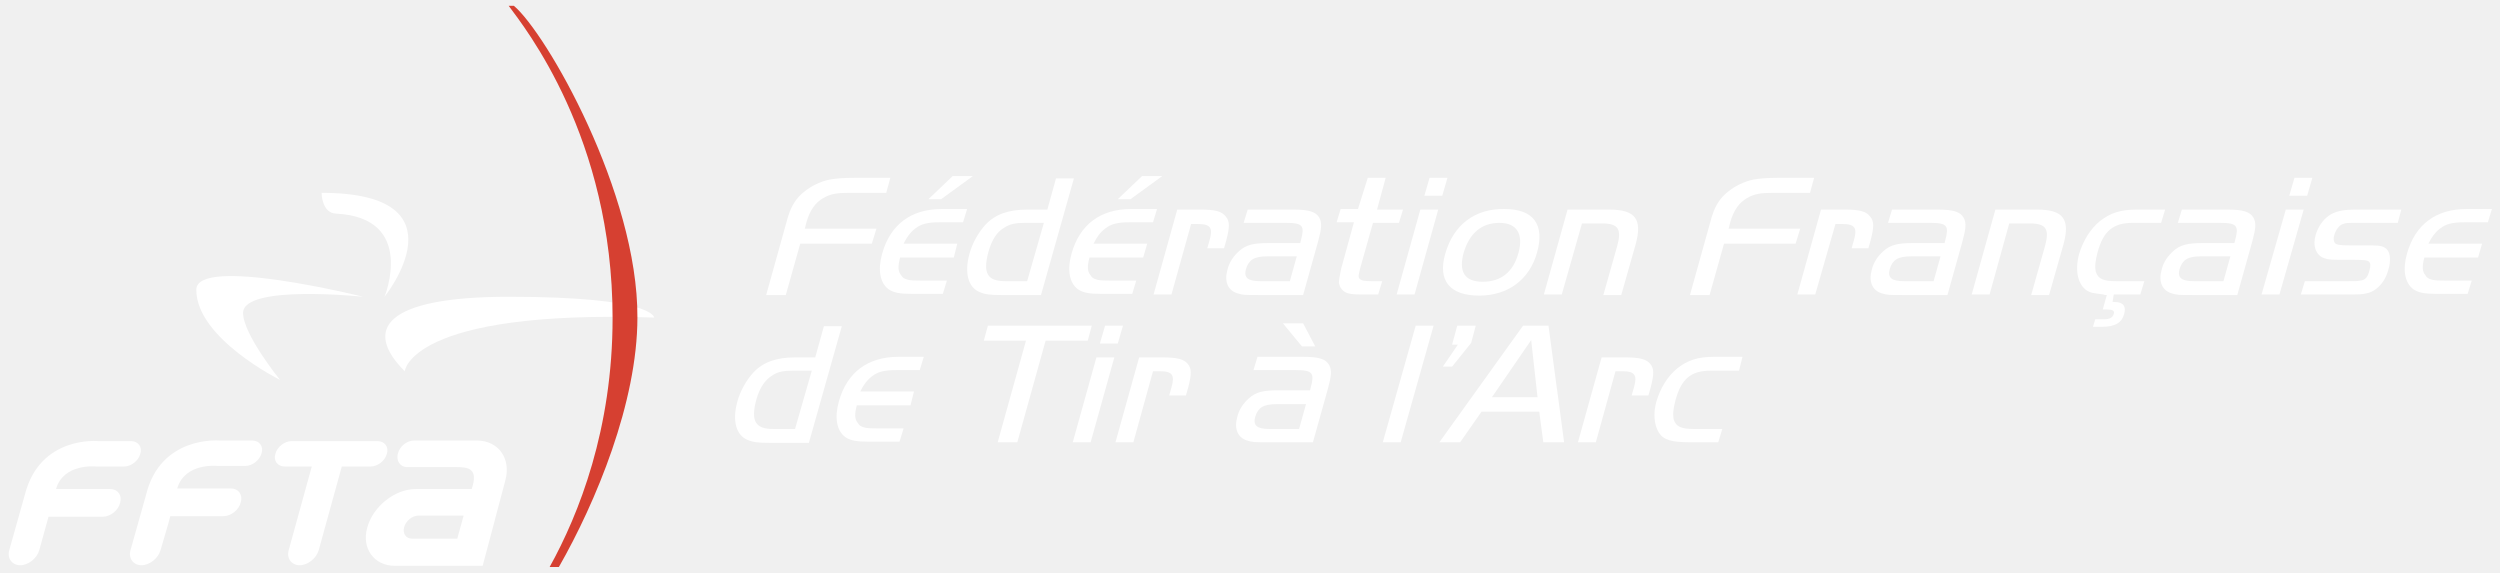
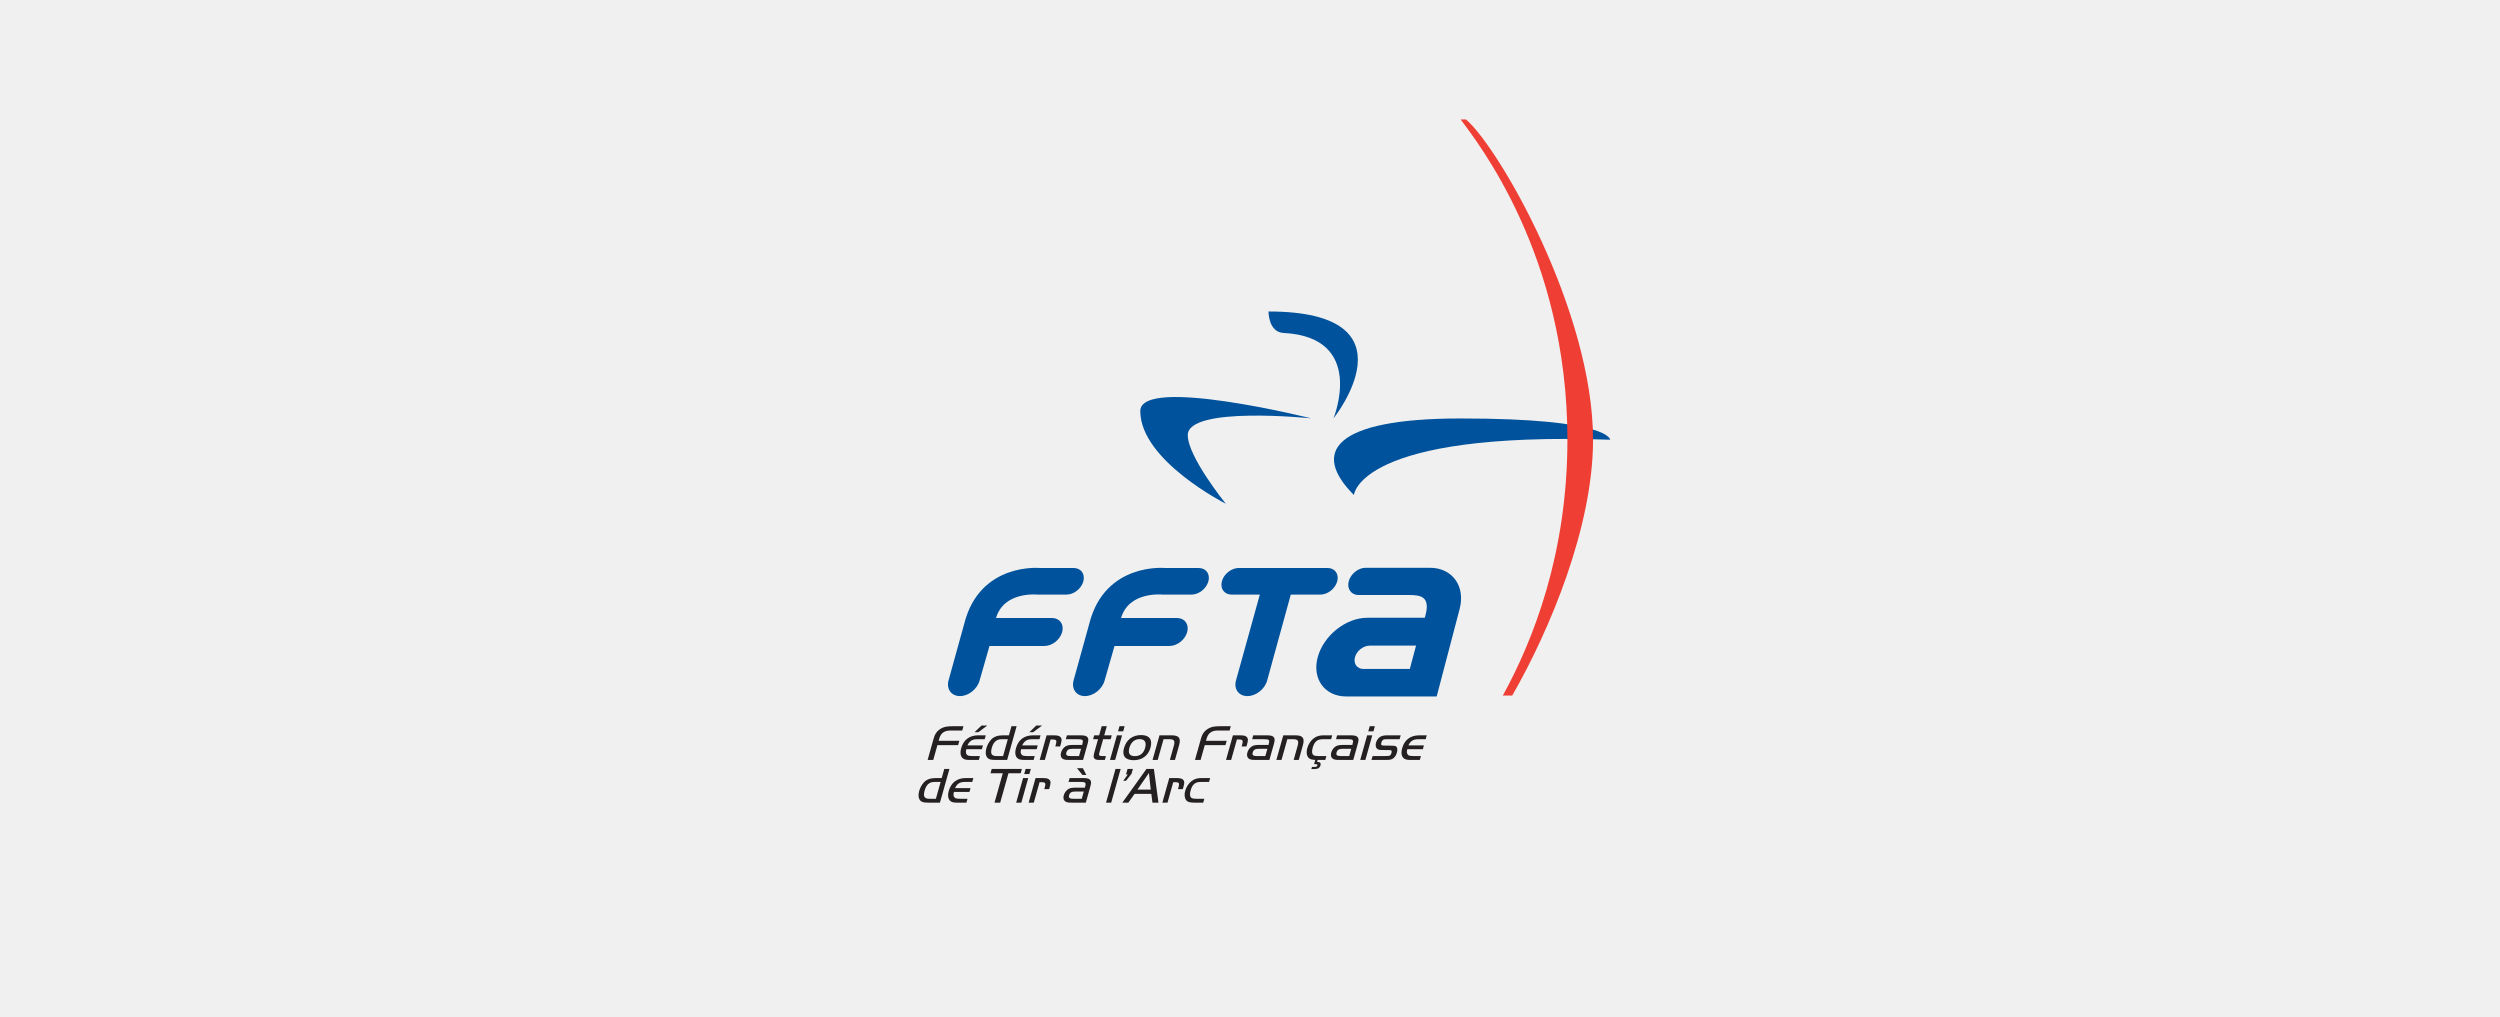
- <svg xmlns="http://www.w3.org/2000/svg" version="1.1" id="Calque_1" x="0px" y="0px" viewBox="0 0 433 99.2" style="enable-background:new 0 0 433 99.2;" xml:space="preserve">
-   <style type="text/css">
-         .st0 {
-             fill-rule: evenodd;
-             clip-rule: evenodd;
-             fill: #FFFFFF;
-         }
- 
-         .st1 {
-             fill-rule: evenodd;
-             clip-rule: evenodd;
-             fill: #D64031;
-         }
- 
-         .st2 {
-             fill: #FFFFFF;
-         }
-     </style>
-   <g>
-     <g>
-       <path class="st0" d="M55.7,33.4c0,0,0,3.5,2.5,3.6c14,0.7,8.4,14.4,8.4,14.4S81.1,33.4,55.7,33.4" />
-       <path class="st0" d="M62.9,51.4c0,0-20.8-2.2-20.8,2.8c0,3.7,6.4,11.6,6.4,11.6S34,58.6,34,50.2C34,44.2,62.9,51.4,62.9,51.4" />
-       <path class="st0" d="M113.3,55c0,0,0-3.6-25.2-3.6c-21.6,0-25.2,5.7-18,12.9C70.1,64.4,70.8,53.6,113.3,55" />
-       <path class="st1" d="M95.2,98.2h1.6c6.4-11.2,13.6-28.5,13.6-43.2C110.5,33.4,94.6,5.7,89,1h-0.9c2.8,3.8,18,22.8,18,54.1    C106.1,74.3,100.3,89,95.2,98.2" />
-     </g>
-     <g>
-       <path class="st2" d="M151,42.2h-12.4l-2.5,8.9h-3.4l3.4-12.2c0.2-0.6,0.3-1.2,0.5-1.7c0.5-1.6,1.4-3,2.7-4c1.2-1,2.9-1.8,4.4-2.1    c1.1-0.2,2.5-0.3,4.2-0.3h6.3l-0.7,2.6h-6.5c-2.1,0-3.2,0.2-4.4,0.9c-1.4,0.8-2.3,2.1-2.9,4.1l-0.3,1.2h12.4L151,42.2" />
-       <path class="st2" d="M163,34.5h-2.2l4.2-4h3.5L163,34.5 M165.2,44.6h-9.3c-0.4,1.5-0.4,2.4,0.2,3.1c0.2,0.4,0.6,0.6,1,0.7    c0.5,0.2,1.6,0.2,2.5,0.2h4.4l-0.7,2.3h-5.3c-2.2,0-3.2-0.2-4.1-0.8c-1.5-1.1-1.9-3.4-1.1-6.2c1.4-5,5-7.7,10.3-7.7h4.4l-0.7,2.3    h-4c-2.2,0-3.3,0.3-4.3,1.1c-0.8,0.6-1.4,1.4-2,2.6h9.3L165.2,44.6z" />
-       <path class="st2" d="M181.4,36.3h-3.5c-3.2,0-5.5,0.8-7.2,2.6c-1.2,1.3-2.3,3.2-2.8,5.1c-0.9,3.3-0.2,5.8,1.8,6.6    c0.9,0.4,1.9,0.5,3.7,0.5h6.9l5.7-20.2h-3.1L181.4,36.3 M177.9,48.7h-3.8c-3.1,0-3.9-1.4-2.9-5.1c0.6-2.1,1.5-3.5,2.8-4.2    c0.9-0.6,1.9-0.8,3.5-0.8h3.3L177.9,48.7z" />
-       <path class="st2" d="M195.8,34.5h-2.2l4.2-4h3.5L195.8,34.5 M198,44.6h-9.3c-0.4,1.5-0.4,2.4,0.2,3.1c0.2,0.4,0.6,0.6,1,0.7    c0.5,0.2,1.6,0.2,2.5,0.2h4.4l-0.7,2.3h-5.3c-2.2,0-3.2-0.2-4.1-0.8c-1.5-1.1-1.9-3.4-1.1-6.2c1.4-5,5-7.7,10.3-7.7h4.5l-0.7,2.3    h-4c-2.2,0-3.3,0.3-4.3,1.1c-0.8,0.6-1.4,1.4-2,2.6h9.3L198,44.6z" />
-       <path class="st2" d="M207.9,36.3c2.6,0,3.7,0.3,4.4,1.2c0.7,0.8,0.7,1.8,0.1,4.1l-0.4,1.4h-2.9l0.4-1.4c0.6-2.1,0.2-2.8-2-2.8    h-1.2L202.9,51h-3.1l4.1-14.7H207.9" />
-       <path class="st2" d="M225.2,42.1h-5.5c-2.6,0-3.9,0.3-5.1,1.4c-0.9,0.8-1.7,1.9-2,3.2c-0.6,2.1,0.1,3.6,1.7,4.1    c1,0.3,1.2,0.3,3.6,0.3h7.8l2.6-9.3c0.6-2.2,0.7-3.2,0.2-4.1c-0.6-1-1.7-1.4-4.5-1.4h-7.9l-0.7,2.3h7.3c3,0,3.3,0.5,2.6,3.1    L225.2,42.1 M224.6,44.4l-1.2,4.3h-5.1c-2.2,0-2.9-0.6-2.5-2.1c0.5-1.6,1.4-2.2,3.7-2.2H224.6z" />
-       <path class="st2" d="M236.9,30.8h3.1l-1.5,5.5h4.5l-0.7,2.3h-4.5l-2.2,7.8c-0.3,1.2-0.4,1.6-0.1,1.9c0.3,0.3,0.8,0.4,2.1,0.4h1.8    l-0.7,2.3h-3c-2,0-2.7-0.2-3.3-0.9c-0.3-0.3-0.4-0.7-0.5-1.1c0-0.5,0.2-1.6,0.4-2.5l2.2-8h-3l0.7-2.3h3L236.9,30.8" />
-       <path class="st2" d="M247.6,30.8h3.1l-0.9,3.1h-3.1L247.6,30.8 M249.1,36.3L245,51h-3.1l4.1-14.7H249.1z" />
-       <path class="st2" d="M250.3,44c-1.3,4.6,0.8,7.2,5.9,7.2c5,0,8.7-2.8,10-7.4c1.4-4.9-0.6-7.6-5.6-7.6    C255.4,36.1,251.7,39,250.3,44 M253.5,43.8c1-3.4,3.1-5.2,6.2-5.2c3,0,4.2,1.9,3.3,5.2c-0.9,3.3-3,5-6.2,5    C253.7,48.8,252.6,47.1,253.5,43.8z" />
-       <path class="st2" d="M278.7,36.3c4.5,0,5.8,1.6,4.6,6l-2.5,8.8h-3.1l2.4-8.5c0.8-2.9,0.2-3.9-2.6-3.9H274L270.5,51h-3.1l4.1-14.7    H278.7" />
-       <path class="st2" d="M311,42.2h-12.4l-2.5,8.9h-3.4l3.4-12.2c0.2-0.6,0.3-1.2,0.5-1.7c0.5-1.6,1.4-3,2.7-4c1.2-1,2.9-1.8,4.4-2.1    c1.1-0.2,2.5-0.3,4.2-0.3h6.3l-0.7,2.6H307c-2.1,0-3.2,0.2-4.4,0.9c-1.4,0.8-2.3,2.1-2.9,4.1l-0.3,1.2h12.4L311,42.2" />
-       <path class="st2" d="M319.5,36.3c2.6,0,3.7,0.3,4.4,1.2c0.7,0.8,0.7,1.8,0.1,4.1l-0.4,1.4h-2.9l0.4-1.4c0.6-2.1,0.2-2.8-2-2.8    h-1.2L314.4,51h-3.1l4.1-14.7H319.5" />
-       <path class="st2" d="M336.8,42.1h-5.5c-2.6,0-3.9,0.3-5.1,1.4c-0.9,0.8-1.7,1.9-2,3.2c-0.6,2.1,0.1,3.6,1.7,4.1    c1,0.3,1.2,0.3,3.6,0.3h7.8l2.6-9.3c0.6-2.2,0.7-3.2,0.2-4.1c-0.6-1-1.7-1.4-4.5-1.4h-7.9l-0.7,2.3h7.3c3,0,3.3,0.5,2.6,3.1    L336.8,42.1 M336.1,44.4l-1.2,4.3h-5.1c-2.2,0-2.9-0.6-2.5-2.1c0.5-1.6,1.4-2.2,3.7-2.2H336.1z" />
-       <path class="st2" d="M352.8,36.3c4.5,0,5.8,1.6,4.6,6l-2.5,8.8h-3.1l2.4-8.5c0.8-2.9,0.2-3.9-2.6-3.9h-3.6L344.6,51h-3.1l4.1-14.7    H352.8" />
-       <path class="st2" d="M365.9,52.3h0.3c1.5,0,2.1,0.7,1.7,2.1c-0.4,1.5-1.6,2.2-3.8,2.2h-1.6l0.4-1.3h1.5c1,0,1.5-0.3,1.7-0.9    c0.2-0.6-0.2-0.8-1.2-0.8h-0.7l0.7-2.5h-0.1c-0.1,0-0.3,0-0.5-0.1c-0.8-0.1-1.5-0.2-2-0.3c-2.2-0.6-3.1-3.4-2.2-6.7    c0.7-2.3,1.9-4.3,3.6-5.7c1.8-1.4,3.5-2,6.4-2h4.9l-0.7,2.3h-4.9c-3.4,0-5.1,1.4-6.1,5.1c-0.4,1.5-0.5,2.5-0.3,3.4    c0.4,1.2,1.3,1.6,3.5,1.6h4.9l-0.7,2.3h-4.6L365.9,52.3" />
-       <path class="st2" d="M387,42.1h-5.5c-2.6,0-3.9,0.3-5.1,1.4c-0.9,0.8-1.7,1.9-2,3.2c-0.6,2.1,0.1,3.6,1.7,4.1    c1,0.3,1.2,0.3,3.6,0.3h7.8l2.6-9.3c0.6-2.2,0.7-3.2,0.2-4.1c-0.6-1-1.7-1.4-4.5-1.4h-7.9l-0.7,2.3h7.3c3,0,3.3,0.5,2.6,3.1    L387,42.1 M386.3,44.4l-1.2,4.3H380c-2.2,0-2.9-0.6-2.5-2.1c0.5-1.6,1.4-2.2,3.7-2.2H386.3z" />
-       <path class="st2" d="M397.4,30.8h3.1l-0.9,3.1h-3.1L397.4,30.8 M399,36.3L394.8,51h-3.1l4.2-14.7H399z" />
-       <path class="st2" d="M415.3,38.6h-7c-1.7,0-2,0-2.5,0.2c-0.6,0.2-1.2,0.9-1.5,1.9c-0.2,0.6-0.1,1.1,0.1,1.4    c0.3,0.3,0.9,0.4,2.5,0.4h2.1l1.7,0c1.7,0,2.3,0.2,2.8,0.8c0.5,0.6,0.6,1.9,0.2,3.3c-0.4,1.5-1.1,2.6-2.1,3.4    c-0.5,0.4-1.1,0.7-1.7,0.8c-0.8,0.2-1.2,0.2-3.2,0.2h-8.2l0.7-2.3h7.4c1.1,0,1.8,0,2.2-0.1c0.9-0.1,1.3-0.6,1.6-1.8    c0.2-0.7,0.2-1.2-0.1-1.5c-0.3-0.2-0.6-0.3-2.6-0.3h-1.3c-2.6,0-3.1,0-3.9-0.3c-1.4-0.5-2-2.2-1.4-4.1c0.4-1.3,1.2-2.5,2.2-3.2    c1.1-0.8,2.4-1.1,4.8-1.1h7.8L415.3,38.6" />
-       <path class="st2" d="M429.2,44.6h-9.3c-0.4,1.5-0.4,2.4,0.2,3.1c0.2,0.4,0.6,0.6,1,0.7c0.5,0.2,1.6,0.2,2.5,0.2h4.5l-0.7,2.3h-5.3    c-2.2,0-3.2-0.2-4.1-0.8c-1.5-1.1-1.9-3.4-1.1-6.2c1.4-5,5-7.7,10.3-7.7h4.4l-0.7,2.3h-4c-2.2,0-3.3,0.3-4.3,1.1    c-0.8,0.6-1.4,1.4-2,2.6h9.3L429.2,44.6" />
-       <polyline class="st2" points="254.8,59.4 251.5,63.5 249.9,63.5 252.5,59.7 251.5,59.7 252.4,56.4 255.6,56.4 254.8,59.4   " />
-       <path class="st2" d="M141.2,61.9h-3.5c-3.2,0-5.5,0.8-7.2,2.6c-1.2,1.3-2.3,3.2-2.8,5.1c-0.9,3.3-0.2,5.8,1.8,6.6    c0.9,0.4,1.9,0.5,3.7,0.5h6.9l5.7-20.2h-3.1L141.2,61.9 M137.7,74.3h-3.8c-3.1,0-3.9-1.4-2.9-5.1c0.6-2.1,1.5-3.4,2.8-4.2    c0.9-0.6,1.9-0.8,3.5-0.8h3.3L137.7,74.3z" />
-       <path class="st2" d="M157.7,70.2h-9.3c-0.4,1.5-0.4,2.4,0.2,3.1c0.2,0.4,0.6,0.6,1,0.7c0.5,0.2,1.6,0.2,2.5,0.2h4.4l-0.7,2.3h-5.3    c-2.2,0-3.2-0.2-4.1-0.8c-1.5-1.1-1.9-3.4-1.1-6.2c1.4-5,5-7.7,10.3-7.7h4.4l-0.7,2.3h-4c-2.2,0-3.3,0.3-4.3,1.1    c-0.8,0.6-1.4,1.4-2,2.6h9.3L157.7,70.2" />
-       <polyline class="st2" points="170.4,59 171.1,56.4 189.1,56.4 188.4,59 181.1,59 176.2,76.6 172.8,76.6 177.7,59 170.4,59   " />
-       <path class="st2" d="M191.4,56.4h3.1l-0.9,3.1h-3.1L191.4,56.4 M193,61.9l-4.1,14.7h-3.1l4.1-14.7H193z" />
-       <path class="st2" d="M201.3,61.9c2.6,0,3.7,0.3,4.4,1.1c0.7,0.8,0.7,1.8,0.1,4.1l-0.4,1.4h-2.9l0.4-1.4c0.6-2.1,0.2-2.8-2-2.8    h-1.2l-3.4,12.3h-3.1l4.1-14.7H201.3" />
-       <path class="st2" d="M225.7,56h-3.5l3.3,4h2.3L225.7,56 M226.9,67.6h-5.5c-2.6,0-3.9,0.3-5.1,1.4c-0.9,0.8-1.7,1.9-2,3.2    c-0.6,2.1,0.1,3.6,1.7,4.1c1,0.3,1.2,0.3,3.6,0.3h7.8l2.6-9.3c0.6-2.2,0.7-3.2,0.2-4.1c-0.6-1-1.7-1.4-4.5-1.4h-7.9l-0.7,2.3h7.3    c3,0,3.3,0.5,2.6,3.1L226.9,67.6z M226.2,70l-1.2,4.3h-5.1c-2.2,0-2.9-0.6-2.5-2.1c0.5-1.6,1.4-2.2,3.7-2.2H226.2z" />
-       <polyline class="st2" points="239.5,76.6 245.2,56.4 248.3,56.4 242.6,76.6 239.5,76.6   " />
-       <path class="st2" d="M249.3,76.6h3.6l3.7-5.3h10l0.7,5.3h3.6l-2.7-20.2h-4.4L249.3,76.6 M265.2,58.9l1.1,9.9h-7.9L265.2,58.9z" />
-       <path class="st2" d="M281.4,61.9c2.6,0,3.7,0.3,4.4,1.1c0.7,0.8,0.7,1.8,0.1,4.1l-0.4,1.4h-2.9l0.4-1.4c0.6-2.1,0.2-2.8-2-2.8    h-1.2l-3.4,12.3h-3.1l4.1-14.7H281.4" />
-       <path class="st2" d="M301.2,64.2h-4.9c-3.4,0-5.1,1.4-6.1,5.1c-0.4,1.5-0.5,2.5-0.3,3.4c0.4,1.2,1.3,1.6,3.5,1.6h4.9l-0.7,2.3    h-4.9c-3.2,0-4.6-0.4-5.4-1.7c-0.8-1.3-1-3.3-0.4-5.4c0.7-2.3,1.9-4.3,3.6-5.7c1.8-1.4,3.5-2,6.4-2h4.9L301.2,64.2" />
-     </g>
-     <path class="st0" d="M6.8,95.3c-0.4,1.4-1.9,2.6-3.3,2.6c-1.4,0-2.3-1.2-1.9-2.6c0,0,2.7-9.6,2.7-9.6c2.6-10.3,12.7-9.3,12.7-9.3   h5.7c1.2,0,2,1,1.6,2.2c-0.3,1.2-1.6,2.2-2.8,2.2h-4.9c0,0-5.6-0.6-6.9,3.9h9.4c1.3,0,2.1,1.1,1.7,2.4c-0.3,1.3-1.7,2.4-3,2.4H8.4   C8.3,89.9,6.8,95.3,6.8,95.3" />
-     <path class="st0" d="M27.8,95.3c-0.4,1.4-1.9,2.6-3.3,2.6c-1.4,0-2.3-1.2-1.9-2.6c0,0,2.7-9.6,2.7-9.6C27.8,75.4,38,76.3,38,76.3   h5.7c1.2,0,2,1,1.6,2.2c-0.3,1.2-1.6,2.2-2.8,2.2h-4.9c0,0-5.6-0.6-6.9,3.9H40c1.3,0,2.1,1.1,1.7,2.4c-0.3,1.3-1.7,2.4-3,2.4h-9.2   C29.4,89.9,27.8,95.3,27.8,95.3" />
-     <path class="st0" d="M55.2,95.3c-0.4,1.4-1.9,2.6-3.3,2.6c-1.4,0-2.3-1.2-1.9-2.6l4-14.5h-4.7c-1.2,0-2-1-1.6-2.2   c0.3-1.2,1.6-2.2,2.8-2.2h14.9c1.2,0,2,1,1.6,2.2c-0.3,1.2-1.6,2.2-2.8,2.2h-5L55.2,95.3" />
-     <path class="st2" d="M79.2,93.3h-7.8c-1.1,0-1.7-0.9-1.4-2c0.3-1.1,1.4-2,2.5-2h7.8L79.2,93.3 M82.6,76.3H71.7   c-1.2,0-2.5,1-2.8,2.3c-0.3,1.2,0.4,2.3,1.6,2.3H79c2.1,0,3.9,0.2,2.7,3.8H72c-3.6,0-7.4,3-8.4,6.7c-1,3.6,1.2,6.6,4.8,6.6h15.2   l3.9-14.7C88.6,79.4,86.3,76.3,82.6,76.3z" />
-   </g>
+ <svg xmlns="http://www.w3.org/2000/svg" version="1.1" width="595" height="242" viewBox="228 668 135 135">
+   <path transform="matrix(.1,0,0,-.1,0,842)" d="M2979.59 1326.45C2979.59 1326.45 2979.23 1298.98 2999.6 1297.93 3109.99 1292.27 3065.85 1184.54 3065.85 1184.54 3065.85 1184.54 3179.91 1326.45 2979.59 1326.45" fill="#00529c" fill-rule="evenodd" class="mkkdsak4732" />
+   <path transform="matrix(.1,0,0,-.1,0,842)" d="M3036.28 1184.55C3036.28 1184.55 2872.37 1201.56 2872.37 1162.24 2872.37 1133.52 2922.9 1071.16 2922.9 1071.16 2922.9 1071.16 2809.35 1128.5 2809.35 1194.23 2809.35 1241.28 3036.28 1184.55 3036.28 1184.55" fill="#00529c" fill-rule="evenodd" class="mkkdsak4732" />
+   <path transform="matrix(.1,0,0,-.1,0,842)" d="M3433.14 1156.2C3433.14 1156.2 3433.14 1184.41 3234.62 1184.41 3064.72 1184.41 3036.41 1139.32 3092.98 1082.76 3092.98 1082.75 3098.65 1167.54 3433.14 1156.2" fill="#00529c" fill-rule="evenodd" class="mkkdsak4732" />
+   <path transform="matrix(.1,0,0,-.1,0,842)" d="M2567.47 750.711H2539.99L2534.46 731.039H2526.99L2534.58 758.031C2534.98 759.441 2535.31 760.648 2535.69 761.719 2536.9 765.281 2538.88 768.301 2541.63 770.578 2544.32 772.859 2547.96 774.539 2551.37 775.148 2553.83 775.609 2556.85 775.82 2560.65 775.82H2574.54L2572.93 770.109H2558.41C2553.76 770.109 2551.29 769.578 2548.63 768.16 2545.63 766.488 2543.61 763.602 2542.31 758.969L2541.6 756.41H2569.08L2567.47 750.711" fill="#241f20" class="mkkdsak4732" />
+   <path transform="matrix(.1,0,0,-.1,0,842)" d="M2599 745.27H2578.42C2577.49 741.98 2577.58 740.039 2578.87 738.352 2579.42 737.551 2580.18 737.012 2581.03 736.738 2582.13 736.41 2584.61 736.199 2586.58 736.199H2596.45L2594.99 731.039H2583.23C2578.29 731.039 2576.03 731.5 2574.1 732.922 2570.67 735.27 2569.78 740.371 2571.56 746.68 2574.69 757.828 2582.56 763.73 2594.32 763.73H2604.19L2602.74 758.559H2593.86C2589.06 758.559 2586.64 757.961 2584.25 756.211 2582.46 754.871 2581.1 753.059 2579.85 750.371H2600.43L2599 745.27ZM2594.21 767.828H2589.27L2598.55 776.762H2606.3L2594.21 767.828" fill="#241f20" class="mkkdsak4732" />
+   <path transform="matrix(.1,0,0,-.1,0,842)" d="M2627.17 736.199H2618.72C2611.74 736.199 2609.98 739.23 2612.29 747.422 2613.57 751.988 2615.57 755.07 2618.45 756.82 2620.43 758.102 2622.61 758.559 2626.13 758.559H2633.46L2627.17 736.199ZM2634.92 763.73H2627.09C2619.9 763.73 2614.8 761.852 2611.23 757.961 2608.5 755.012 2606.2 750.84 2605.05 746.75 2603.01 739.5 2604.53 733.852 2609.04 732.109 2611.07 731.301 2613.32 731.039 2617.33 731.039H2632.56L2645.15 775.82H2638.31L2634.92 763.73" fill="#241f20" class="mkkdsak4732" />
+   <path transform="matrix(.1,0,0,-.1,0,842)" d="M2671.73 745.27H2651.15C2650.22 741.98 2650.31 740.039 2651.6 738.352 2652.15 737.551 2652.91 737.012 2653.75 736.738 2654.86 736.41 2657.34 736.199 2659.31 736.199H2669.18L2667.72 731.039H2655.95C2651.02 731.039 2648.76 731.5 2646.83 732.922 2643.4 735.27 2642.51 740.371 2644.29 746.68 2647.42 757.828 2655.28 763.73 2667.05 763.73H2676.92L2675.47 758.559H2666.59C2661.79 758.559 2659.37 757.961 2656.97 756.211 2655.19 754.871 2653.83 753.059 2652.58 750.371H2673.16L2671.73 745.27ZM2666.94 767.828H2662L2671.28 776.762H2679.03L2666.94 767.828" fill="#241f20" class="mkkdsak4732" />
+   <path transform="matrix(.1,0,0,-.1,0,842)" d="M2693.76 763.73C2699.54 763.73 2701.91 763.129 2703.61 761.18 2705.19 759.5 2705.23 757.148 2703.82 752.121L2702.93 748.961H2696.51L2697.4 752.121C2698.74 756.891 2697.78 758.23 2692.99 758.23H2690.24L2682.59 731.039H2675.76L2684.95 763.73H2693.76" fill="#241f20" class="mkkdsak4732" />
+   <path transform="matrix(.1,0,0,-.1,0,842)" d="M2730.7 745.809 2728 736.199H2716.66C2711.79 736.199 2710.25 737.48 2711.21 740.91 2712.23 744.531 2714.42 745.809 2719.36 745.809H2730.7ZM2732.16 750.98H2719.96C2714.12 750.98 2711.23 750.238 2708.61 747.949 2706.55 746.141 2704.94 743.66 2704.16 740.91 2702.88 736.34 2704.33 732.988 2708.01 731.77 2710.15 731.102 2710.62 731.039 2716.05 731.039H2733.38L2739.2 751.719C2740.6 756.68 2740.71 758.828 2739.55 760.711 2738.19 762.93 2735.67 763.73 2729.47 763.73H2711.92L2710.47 758.559H2726.61C2733.16 758.559 2734.01 757.559 2732.38 751.781L2732.16 750.98" fill="#241f20" class="mkkdsak4732" />
+   <path transform="matrix(.1,0,0,-.1,0,842)" d="M2758.1 775.82H2764.87L2761.47 763.73H2771.48L2770.02 758.559H2760.01L2755.18 741.371C2754.43 738.691 2754.37 737.75 2755.03 737.078 2755.61 736.41 2756.76 736.199 2759.72 736.199H2763.73L2762.28 731.039H2755.73C2751.22 731.039 2749.64 731.441 2748.38 732.988 2747.74 733.719 2747.4 734.52 2747.37 735.398 2747.34 736.539 2747.73 738.961 2748.26 740.84L2753.25 758.559H2746.69L2748.15 763.73H2754.7L2758.1 775.82" fill="#241f20" class="mkkdsak4732" />
+   <path transform="matrix(.1,0,0,-.1,0,842)" d="M2785.15 763.73 2775.95 731.039H2769.11L2778.31 763.73H2785.15ZM2781.71 775.82H2788.54L2786.64 769.039H2779.8L2781.71 775.82" fill="#241f20" class="mkkdsak4732" />
+   <path transform="matrix(.1,0,0,-.1,0,842)" d="M2794.84 747.078C2796.95 754.602 2801.77 758.691 2808.54 758.691 2815.23 758.691 2817.85 754.469 2815.77 747.078 2813.71 739.77 2809.08 736.07 2802.03 736.07 2795.27 736.07 2792.8 739.828 2794.84 747.078ZM2787.68 746.68C2784.79 736.41 2789.46 730.699 2800.73 730.699 2811.73 730.699 2819.93 736.809 2822.85 747.219 2825.89 758.031 2821.46 764.07 2810.47 764.07 2798.98 764.07 2790.81 757.828 2787.68 746.68" fill="#241f20" class="mkkdsak4732" />
+   <path transform="matrix(.1,0,0,-.1,0,842)" d="M2850.69 763.73C2860.76 763.73 2863.55 760.109 2860.85 750.5L2855.37 731.039H2848.61L2853.89 749.84C2855.73 756.352 2854.3 758.559 2848.17 758.559H2840.21L2832.47 731.039H2825.63L2834.83 763.73H2850.69" fill="#241f20" class="mkkdsak4732" />
+   <path transform="matrix(.1,0,0,-.1,0,842)" d="M2922.43 750.711H2894.94L2889.41 731.039H2881.94L2889.53 758.031C2889.93 759.441 2890.27 760.648 2890.64 761.719 2891.85 765.281 2893.83 768.301 2896.59 770.578 2899.27 772.859 2902.92 774.539 2906.33 775.148 2908.78 775.609 2911.8 775.82 2915.61 775.82H2929.49L2927.89 770.109H2913.37C2908.72 770.109 2906.24 769.578 2903.59 768.16 2900.58 766.488 2898.57 763.602 2897.27 758.969L2896.55 756.41H2924.03L2922.43 750.711" fill="#241f20" class="mkkdsak4732" />
+   <path transform="matrix(.1,0,0,-.1,0,842)" d="M2941.14 763.73C2946.92 763.73 2949.28 763.129 2950.99 761.18 2952.56 759.5 2952.6 757.148 2951.19 752.121L2950.3 748.961H2943.89L2944.77 752.121C2946.12 756.891 2945.15 758.23 2940.36 758.23H2937.62L2929.97 731.039H2923.13L2932.33 763.73H2941.14" fill="#241f20" class="mkkdsak4732" />
+   <path transform="matrix(.1,0,0,-.1,0,842)" d="M2978.08 745.809 2975.38 736.199H2964.03C2959.17 736.199 2957.62 737.48 2958.59 740.91 2959.61 744.531 2961.8 745.809 2966.73 745.809H2978.08ZM2979.53 750.98H2967.34C2961.49 750.98 2958.6 750.238 2955.99 747.949 2953.93 746.141 2952.31 743.66 2951.54 740.91 2950.25 736.34 2951.71 732.988 2955.38 731.77 2957.52 731.102 2958 731.039 2963.42 731.039H2980.76L2986.58 751.719C2987.98 756.68 2988.09 758.828 2986.92 760.711 2985.57 762.93 2983.05 763.73 2976.84 763.73H2959.3L2957.84 758.559H2973.99C2980.54 758.559 2981.38 757.559 2979.76 751.781L2979.53 750.98" fill="#241f20" class="mkkdsak4732" />
+   <path transform="matrix(.1,0,0,-.1,0,842)" d="M3015.04 763.73C3025.12 763.73 3027.91 760.109 3025.21 750.5L3019.73 731.039H3012.97L3018.26 749.84C3020.08 756.352 3018.67 758.559 3012.53 758.559H3004.57L2996.83 731.039H2989.99L2999.19 763.73H3015.04" fill="#241f20" class="mkkdsak4732" />
+   <path transform="matrix(.1,0,0,-.1,0,842)" d="M3044.07 728.352H3044.84C3048.15 728.352 3049.41 726.801 3048.56 723.781 3047.62 720.43 3044.93 718.879 3040.06 718.879H3036.47L3037.28 721.77H3040.67C3042.85 721.77 3044.08 722.379 3044.45 723.719 3044.81 725 3044.1 725.461 3041.7 725.461H3040.08L3041.65 731.039H3041.44C3041.16 731.039 3040.82 731.102 3040.35 731.172 3038.48 731.301 3037.01 731.57 3035.91 731.91 3031.02 733.32 3029.02 739.5 3031.06 746.75 3032.51 751.91 3035.38 756.352 3039.12 759.371 3043.1 762.52 3046.9 763.73 3053.24 763.73H3064.17L3062.71 758.559H3051.78C3044.32 758.559 3040.54 755.41 3038.27 747.352 3037.35 744.059 3037.2 741.781 3037.71 739.828 3038.5 737.148 3040.5 736.199 3045.5 736.199H3056.42L3054.97 731.039H3044.82L3044.07 728.352" fill="#241f20" class="mkkdsak4732" />
+   <path transform="matrix(.1,0,0,-.1,0,842)" d="M3089.43 745.809 3086.72 736.199H3075.38C3070.52 736.199 3068.97 737.48 3069.94 740.91 3070.95 744.531 3073.15 745.809 3078.08 745.809H3089.43ZM3090.88 750.98H3078.69C3072.84 750.98 3069.95 750.238 3067.34 747.949 3065.28 746.141 3063.66 743.66 3062.89 740.91 3061.6 736.34 3063.06 732.988 3066.73 731.77 3068.87 731.102 3069.35 731.039 3074.77 731.039H3092.11L3097.92 751.719C3099.32 756.68 3099.43 758.828 3098.27 760.711 3096.92 762.93 3094.4 763.73 3088.2 763.73H3070.65L3069.19 758.559H3085.34C3091.89 758.559 3092.73 757.559 3091.11 751.781L3090.88 750.98" fill="#241f20" class="mkkdsak4732" />
+   <path transform="matrix(.1,0,0,-.1,0,842)" d="M3117.37 763.73 3108.18 731.039H3101.34L3110.54 763.73H3117.37ZM3113.93 775.82H3120.77L3118.87 769.039H3112.03L3113.93 775.82" fill="#241f20" class="mkkdsak4732" />
+   <path transform="matrix(.1,0,0,-.1,0,842)" d="M3153.62 758.559H3138.12C3134.38 758.559 3133.59 758.5 3132.58 758.16 3131.19 757.762 3129.96 756.148 3129.36 754 3128.96 752.59 3129.03 751.578 3129.5 750.98 3130.13 750.238 3131.42 750.039 3135.08 750.039H3139.74L3143.45 749.969C3147.31 749.898 3148.62 749.57 3149.71 748.148 3150.79 746.75 3150.93 743.988 3150.05 740.84 3149.14 737.609 3147.58 735.059 3145.39 733.32 3144.3 732.441 3142.98 731.77 3141.57 731.5 3139.77 731.102 3138.9 731.039 3134.39 731.039H3116.28L3117.73 736.199H3134.23C3136.62 736.199 3138.19 736.27 3139.21 736.41 3141.12 736.68 3142.15 737.82 3142.86 740.371 3143.3 741.91 3143.2 743.051 3142.57 743.59 3141.93 744.059 3141.19 744.191 3136.89 744.191H3134.07C3128.37 744.191 3127.12 744.262 3125.46 744.871 3122.43 745.871 3121.11 749.699 3122.33 754.059 3123.15 756.949 3124.94 759.57 3127.17 761.25 3129.56 762.988 3132.6 763.73 3137.81 763.73H3155.07L3153.62 758.559" fill="#241f20" class="mkkdsak4732" />
+   <path transform="matrix(.1,0,0,-.1,0,842)" d="M3184.48 745.27H3163.9C3162.98 741.98 3163.07 740.039 3164.36 738.352 3164.9 737.551 3165.67 737.012 3166.51 736.738 3167.61 736.41 3170.1 736.199 3172.07 736.199H3181.94L3180.48 731.039H3168.71C3163.78 731.039 3161.52 731.5 3159.59 732.922 3156.16 735.27 3155.27 740.371 3157.05 746.68 3160.17 757.828 3168.04 763.73 3179.82 763.73H3189.68L3188.22 758.559H3179.34C3174.55 758.559 3172.12 757.961 3169.73 756.211 3167.94 754.871 3166.59 753.059 3165.34 750.371H3185.92L3184.48 745.27" fill="#241f20" class="mkkdsak4732" />
+   <path transform="matrix(.1,0,0,-.1,0,842)" d="M2797.66 712.578 2790.35 703.379H2786.76L2792.72 711.77H2790.39L2792.45 719.09H2799.49L2797.66 712.578" fill="#241f20" class="mkkdsak4732" />
+   <path transform="matrix(.1,0,0,-.1,0,842)" d="M2537.96 679.48H2529.5C2522.53 679.48 2520.77 682.5 2523.07 690.691 2524.36 695.262 2526.35 698.352 2529.24 700.09 2531.22 701.371 2533.39 701.828 2536.92 701.828H2544.25L2537.96 679.48ZM2545.7 707H2537.88C2530.69 707 2525.58 705.129 2522.02 701.23 2519.29 698.281 2516.99 694.121 2515.84 690.02 2513.8 682.77 2515.31 677.129 2519.83 675.391 2521.85 674.578 2524.1 674.309 2528.12 674.309H2543.34L2555.94 719.09H2549.1L2545.7 707" fill="#241f20" class="mkkdsak4732" />
+   <path transform="matrix(.1,0,0,-.1,0,842)" d="M2582.51 688.551H2561.93C2561.01 685.25 2561.09 683.309 2562.38 681.629 2562.93 680.828 2563.7 680.289 2564.54 680.02 2565.64 679.68 2568.12 679.48 2570.1 679.48H2579.96L2578.51 674.309H2566.74C2561.81 674.309 2559.54 674.781 2557.61 676.191 2554.19 678.539 2553.3 683.648 2555.07 689.949 2558.2 701.09 2566.07 707 2577.84 707H2587.7L2586.25 701.828H2577.37C2572.58 701.828 2570.15 701.23 2567.76 699.488 2565.97 698.148 2564.62 696.328 2563.37 693.648H2583.95L2582.51 688.551" fill="#241f20" class="mkkdsak4732" />
+   <path transform="matrix(.1,0,0,-.1,0,842)" d="M2610.5 713.379 2612.1 719.09H2652.13L2650.53 713.379H2634.32L2623.33 674.309H2615.79L2626.78 713.379H2610.5" fill="#241f20" class="mkkdsak4732" />
+   <path transform="matrix(.1,0,0,-.1,0,842)" d="M2660.58 707 2651.38 674.309H2644.55L2653.74 707H2660.58ZM2657.14 719.09H2663.98L2662.07 712.309H2655.23L2657.14 719.09" fill="#241f20" class="mkkdsak4732" />
+   <path transform="matrix(.1,0,0,-.1,0,842)" d="M2679.11 707C2684.89 707 2687.26 706.398 2688.96 704.449 2690.54 702.77 2690.58 700.43 2689.16 695.391L2688.28 692.238H2681.86L2682.75 695.391C2684.09 700.16 2683.13 701.5 2678.34 701.5H2675.59L2667.94 674.309H2661.11L2670.3 707H2679.11" fill="#241f20" class="mkkdsak4732" />
+   <path transform="matrix(.1,0,0,-.1,0,842)" d="M2734.32 689.078 2731.62 679.48H2720.28C2715.42 679.48 2713.87 680.762 2714.83 684.18 2715.85 687.809 2718.04 689.078 2722.98 689.078H2734.32ZM2735.78 694.25H2723.59C2717.74 694.25 2714.85 693.512 2712.24 691.23 2710.18 689.422 2708.56 686.93 2707.79 684.18 2706.5 679.621 2707.95 676.262 2711.63 675.051 2713.77 674.379 2714.24 674.309 2719.67 674.309H2737.01L2742.82 694.988C2744.22 699.949 2744.33 702.102 2743.17 703.98 2741.82 706.199 2739.3 707 2733.09 707H2715.54L2714.09 701.828H2730.23C2736.78 701.828 2737.63 700.828 2736.01 695.051L2735.78 694.25ZM2733.09 720.031H2725.34L2732.55 711.102H2737.7L2733.09 720.031" fill="#241f20" class="mkkdsak4732" />
+   <path transform="matrix(.1,0,0,-.1,0,842)" d="M2763.86 674.309 2776.45 719.09H2783.29L2770.69 674.309H2763.86" fill="#241f20" class="mkkdsak4732" />
+   <path transform="matrix(.1,0,0,-.1,0,842)" d="M2820.81 713.719 2823.21 691.699H2805.59L2820.81 713.719ZM2785.48 674.309H2793.44L2801.73 685.988H2824L2825.51 674.309H2833.47L2827.39 719.09H2817.53L2785.48 674.309" fill="#241f20" class="mkkdsak4732" />
+   <path transform="matrix(.1,0,0,-.1,0,842)" d="M2856.62 707C2862.4 707 2864.77 706.398 2866.48 704.449 2868.05 702.77 2868.09 700.43 2866.68 695.391L2865.79 692.238H2859.38L2860.26 695.391C2861.6 700.16 2860.64 701.5 2855.85 701.5H2853.1L2845.45 674.309H2838.62L2847.81 707H2856.62" fill="#241f20" class="mkkdsak4732" />
+   <path transform="matrix(.1,0,0,-.1,0,842)" d="M2900.62 701.828H2889.7C2882.23 701.828 2878.45 698.68 2876.19 690.621 2875.26 687.34 2875.11 685.051 2875.62 683.102 2876.42 680.422 2878.41 679.48 2883.41 679.48H2894.34L2892.88 674.309H2881.96C2874.84 674.309 2871.86 675.25 2869.91 678.07 2868.02 680.891 2867.65 685.328 2868.97 690.02 2870.43 695.191 2873.29 699.621 2877.03 702.641 2881.02 705.801 2884.81 707 2891.16 707H2902.08L2900.62 701.828" fill="#241f20" class="mkkdsak4732" />
+   <path transform="matrix(.1,0,0,-.1,0,842)" d="M2596.02 836.621C2592.95 825.191 2581.33 815.809 2569.9 815.809 2558.47 815.809 2551.7 825.191 2554.76 836.621 2554.76 836.621 2575.68 912.129 2575.69 912.191 2596.32 993.602 2676.14 985.879 2676.14 985.879H2720.84C2730.6 985.879 2736.38 977.988 2733.77 968.238 2731.16 958.488 2721.13 950.57 2711.38 950.57H2672.58C2672.58 950.57 2628.31 955.262 2617.8 919.5H2692.03C2702.29 919.5 2708.38 911.191 2705.63 900.93 2702.88 890.672 2692.34 882.352 2682.08 882.352H2609.12C2608.21 878.941 2596.02 836.621 2596.02 836.621" fill="#00529c" fill-rule="evenodd" class="mkkdsak4732" />
+   <path transform="matrix(.1,0,0,-.1,0,842)" d="M2762.01 836.621C2758.95 825.191 2747.33 815.809 2735.9 815.809 2724.46 815.809 2717.7 825.191 2720.76 836.621 2720.76 836.621 2741.67 912.129 2741.69 912.191 2762.32 993.602 2842.13 985.879 2842.13 985.879H2886.84C2896.59 985.879 2902.38 977.988 2899.77 968.238 2897.15 958.488 2887.13 950.57 2877.38 950.57H2838.58C2838.58 950.57 2794.31 955.262 2783.8 919.5H2858.03C2868.29 919.5 2874.38 911.191 2871.63 900.93 2868.88 890.672 2858.33 882.352 2848.07 882.352H2775.12C2774.2 878.941 2762.01 836.621 2762.01 836.621" fill="#00529c" fill-rule="evenodd" class="mkkdsak4732" />
+   <path transform="matrix(.1,0,0,-.1,0,842)" d="M2977.78 836.512C2974.72 825.078 2962.97 815.809 2951.53 815.809 2940.1 815.809 2933.31 825.078 2936.38 836.512L2968.04 950.57H2930.61C2920.86 950.57 2915.07 958.488 2917.68 968.238 2920.3 977.988 2930.32 985.898 2940.07 985.898H3057.91C3067.66 985.898 3073.45 977.988 3070.83 968.238 3068.22 958.488 3058.2 950.57 3048.44 950.57H3009.14L2977.78 836.512" fill="#00529c" fill-rule="evenodd" class="mkkdsak4732" />
+   <path transform="matrix(.1,0,0,-.1,0,842)" d="M3193.87 986.172H3108.46C3098.7 986.172 3088.68 977.988 3086.07 968.238 3083.45 958.488 3089.24 950.031 3098.99 950.031H3165.46C3181.74 950.031 3195.84 948.281 3187.04 919.809H3110.73C3082.04 919.809 3052.55 895.98 3044.87 867.289 3037.18 838.602 3054.2 815.309 3082.89 815.309H3202.85L3233.33 931.469C3241.3 961.719 3223.64 986.172 3193.87 986.172ZM3167.18 851.828H3105.74C3097.16 851.828 3092.06 858.82 3094.36 867.41 3096.66 875.988 3105.49 882.82 3114.07 882.82H3175.46L3167.18 851.828" fill="#00529c" class="mkkdsak4732" />
+   <path transform="matrix(.1,0,0,-.1,0,842)" d="M3290.66 816.512H3303.14C3353.59 904.531 3410.46 1040.98 3410.46 1156.1 3410.46 1326.73 3285.52 1544.27 3241.74 1581.4H3234.71C3256.5 1551.52 3376.44 1401.74 3376.44 1156.1 3376.44 1004.5 3330.76 889.43 3290.66 816.512" fill="#ef3e33" fill-rule="evenodd" class="mkkdsak4732" />
</svg>
